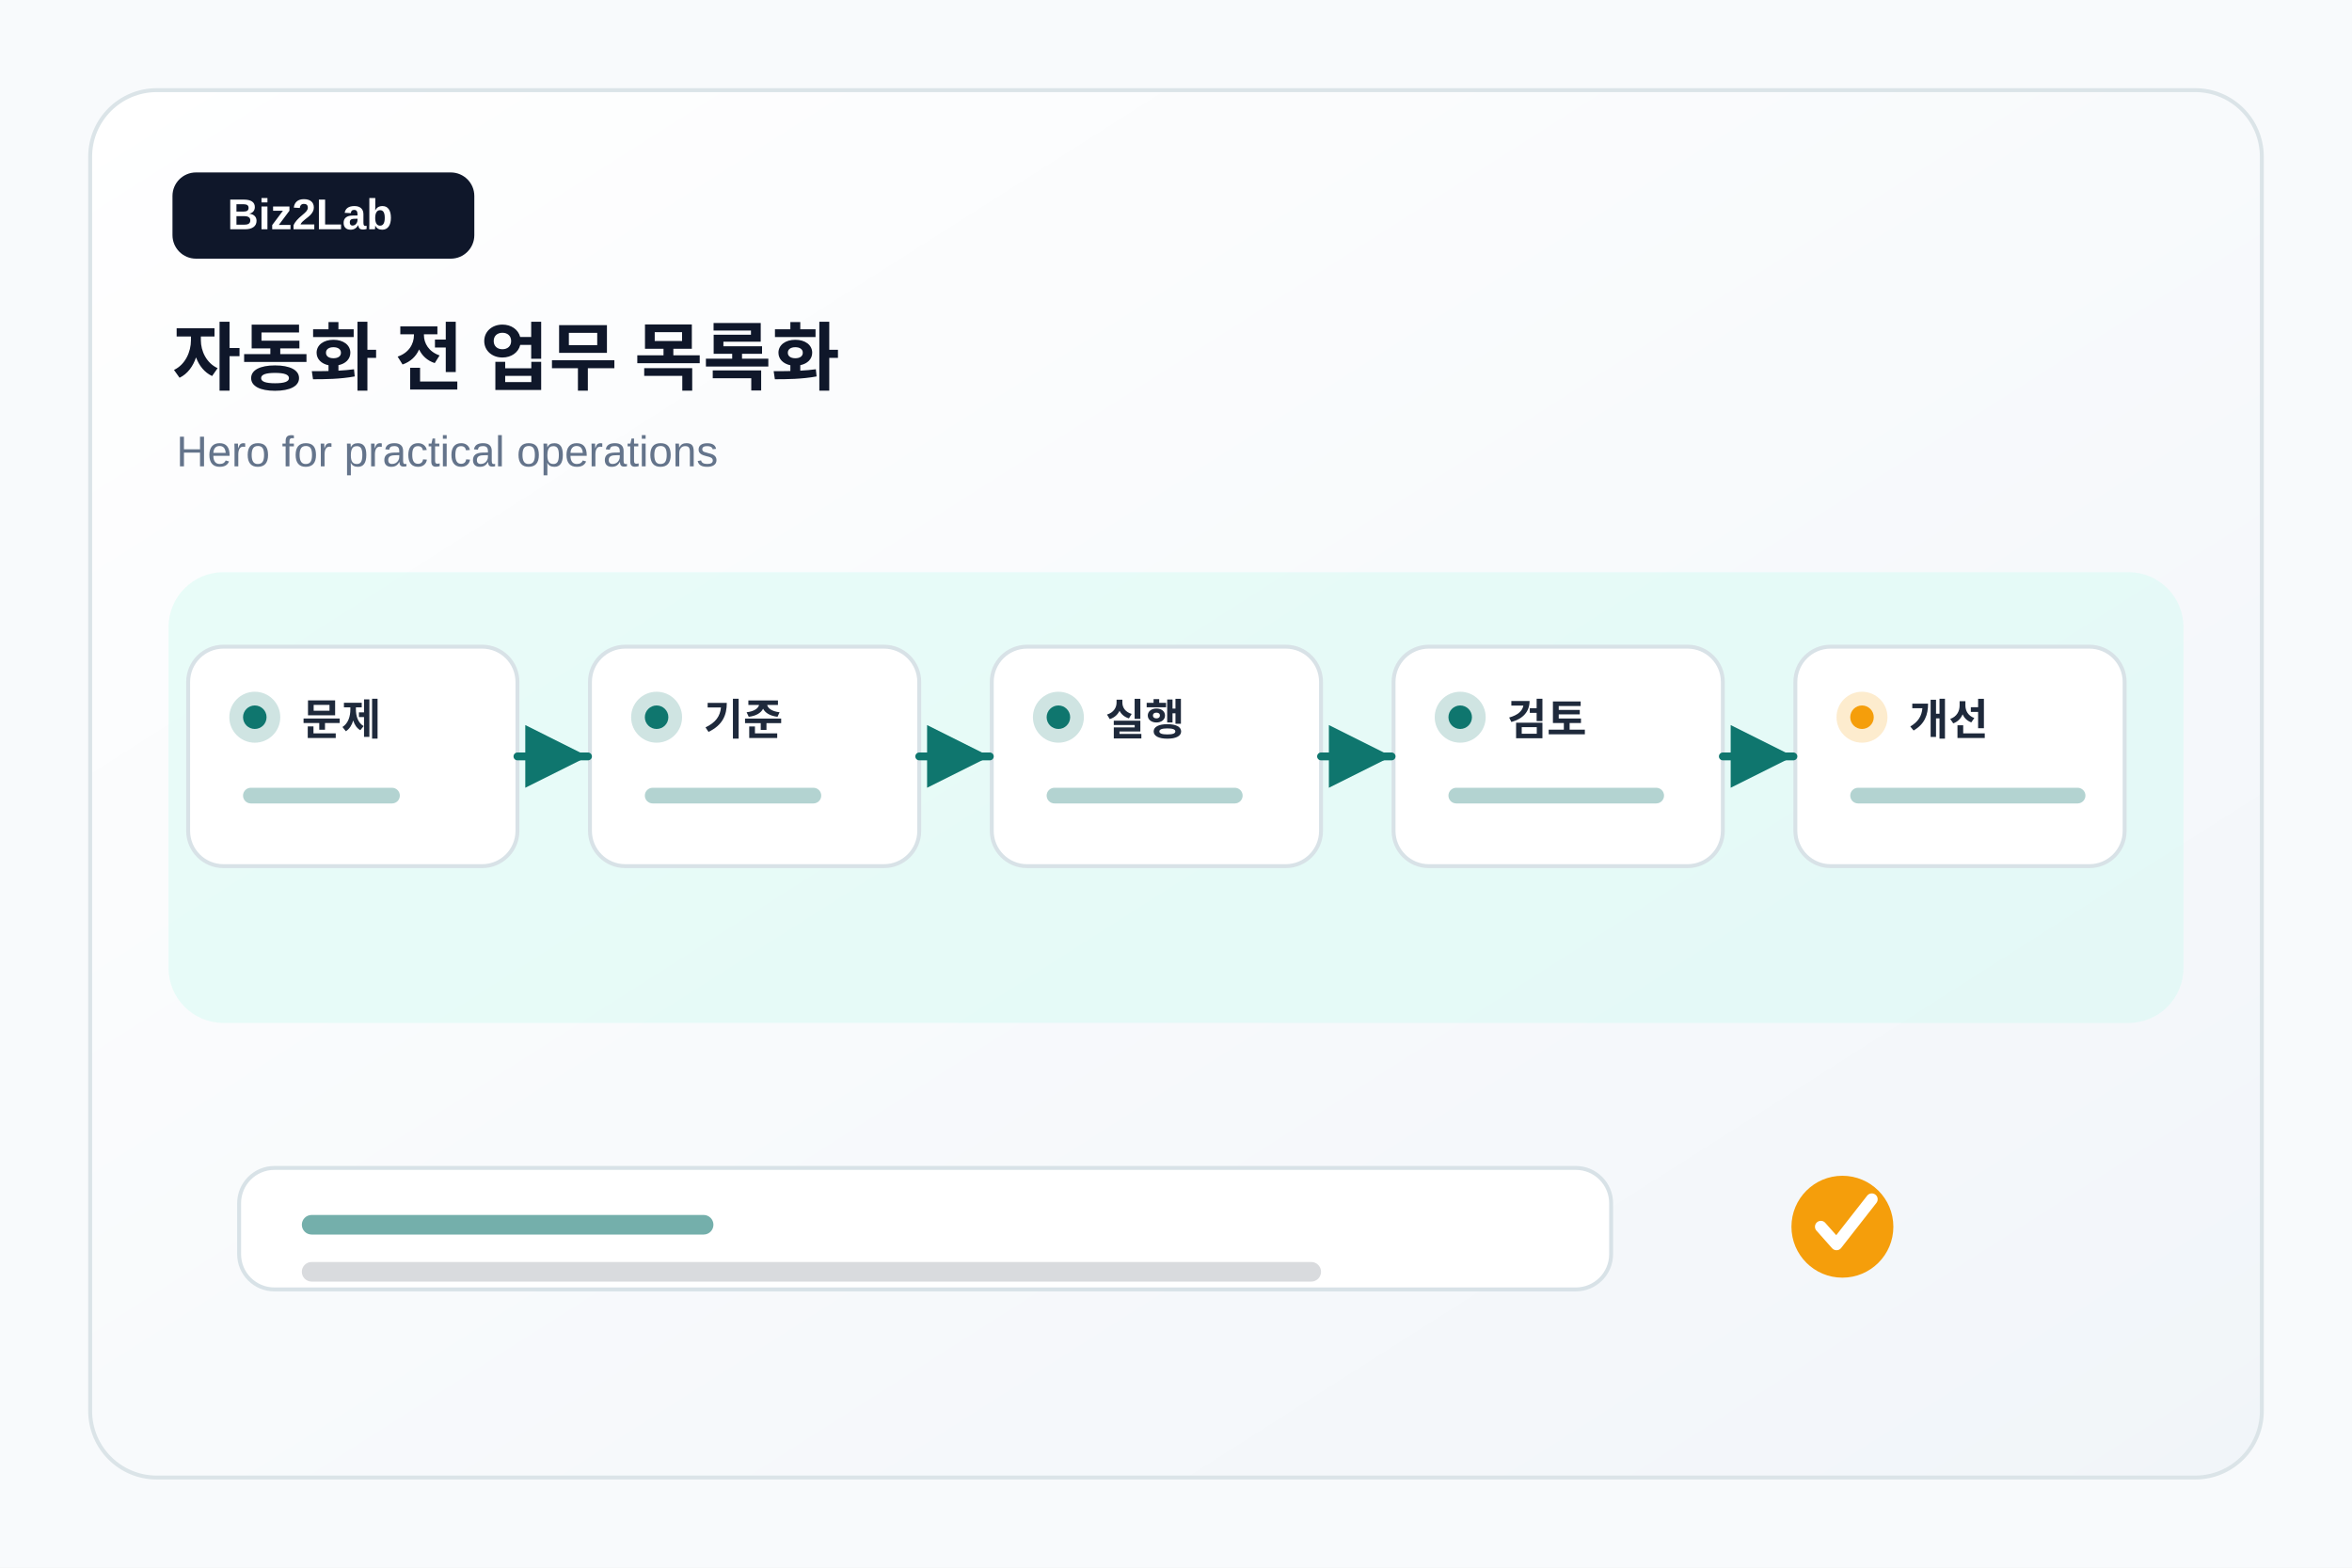
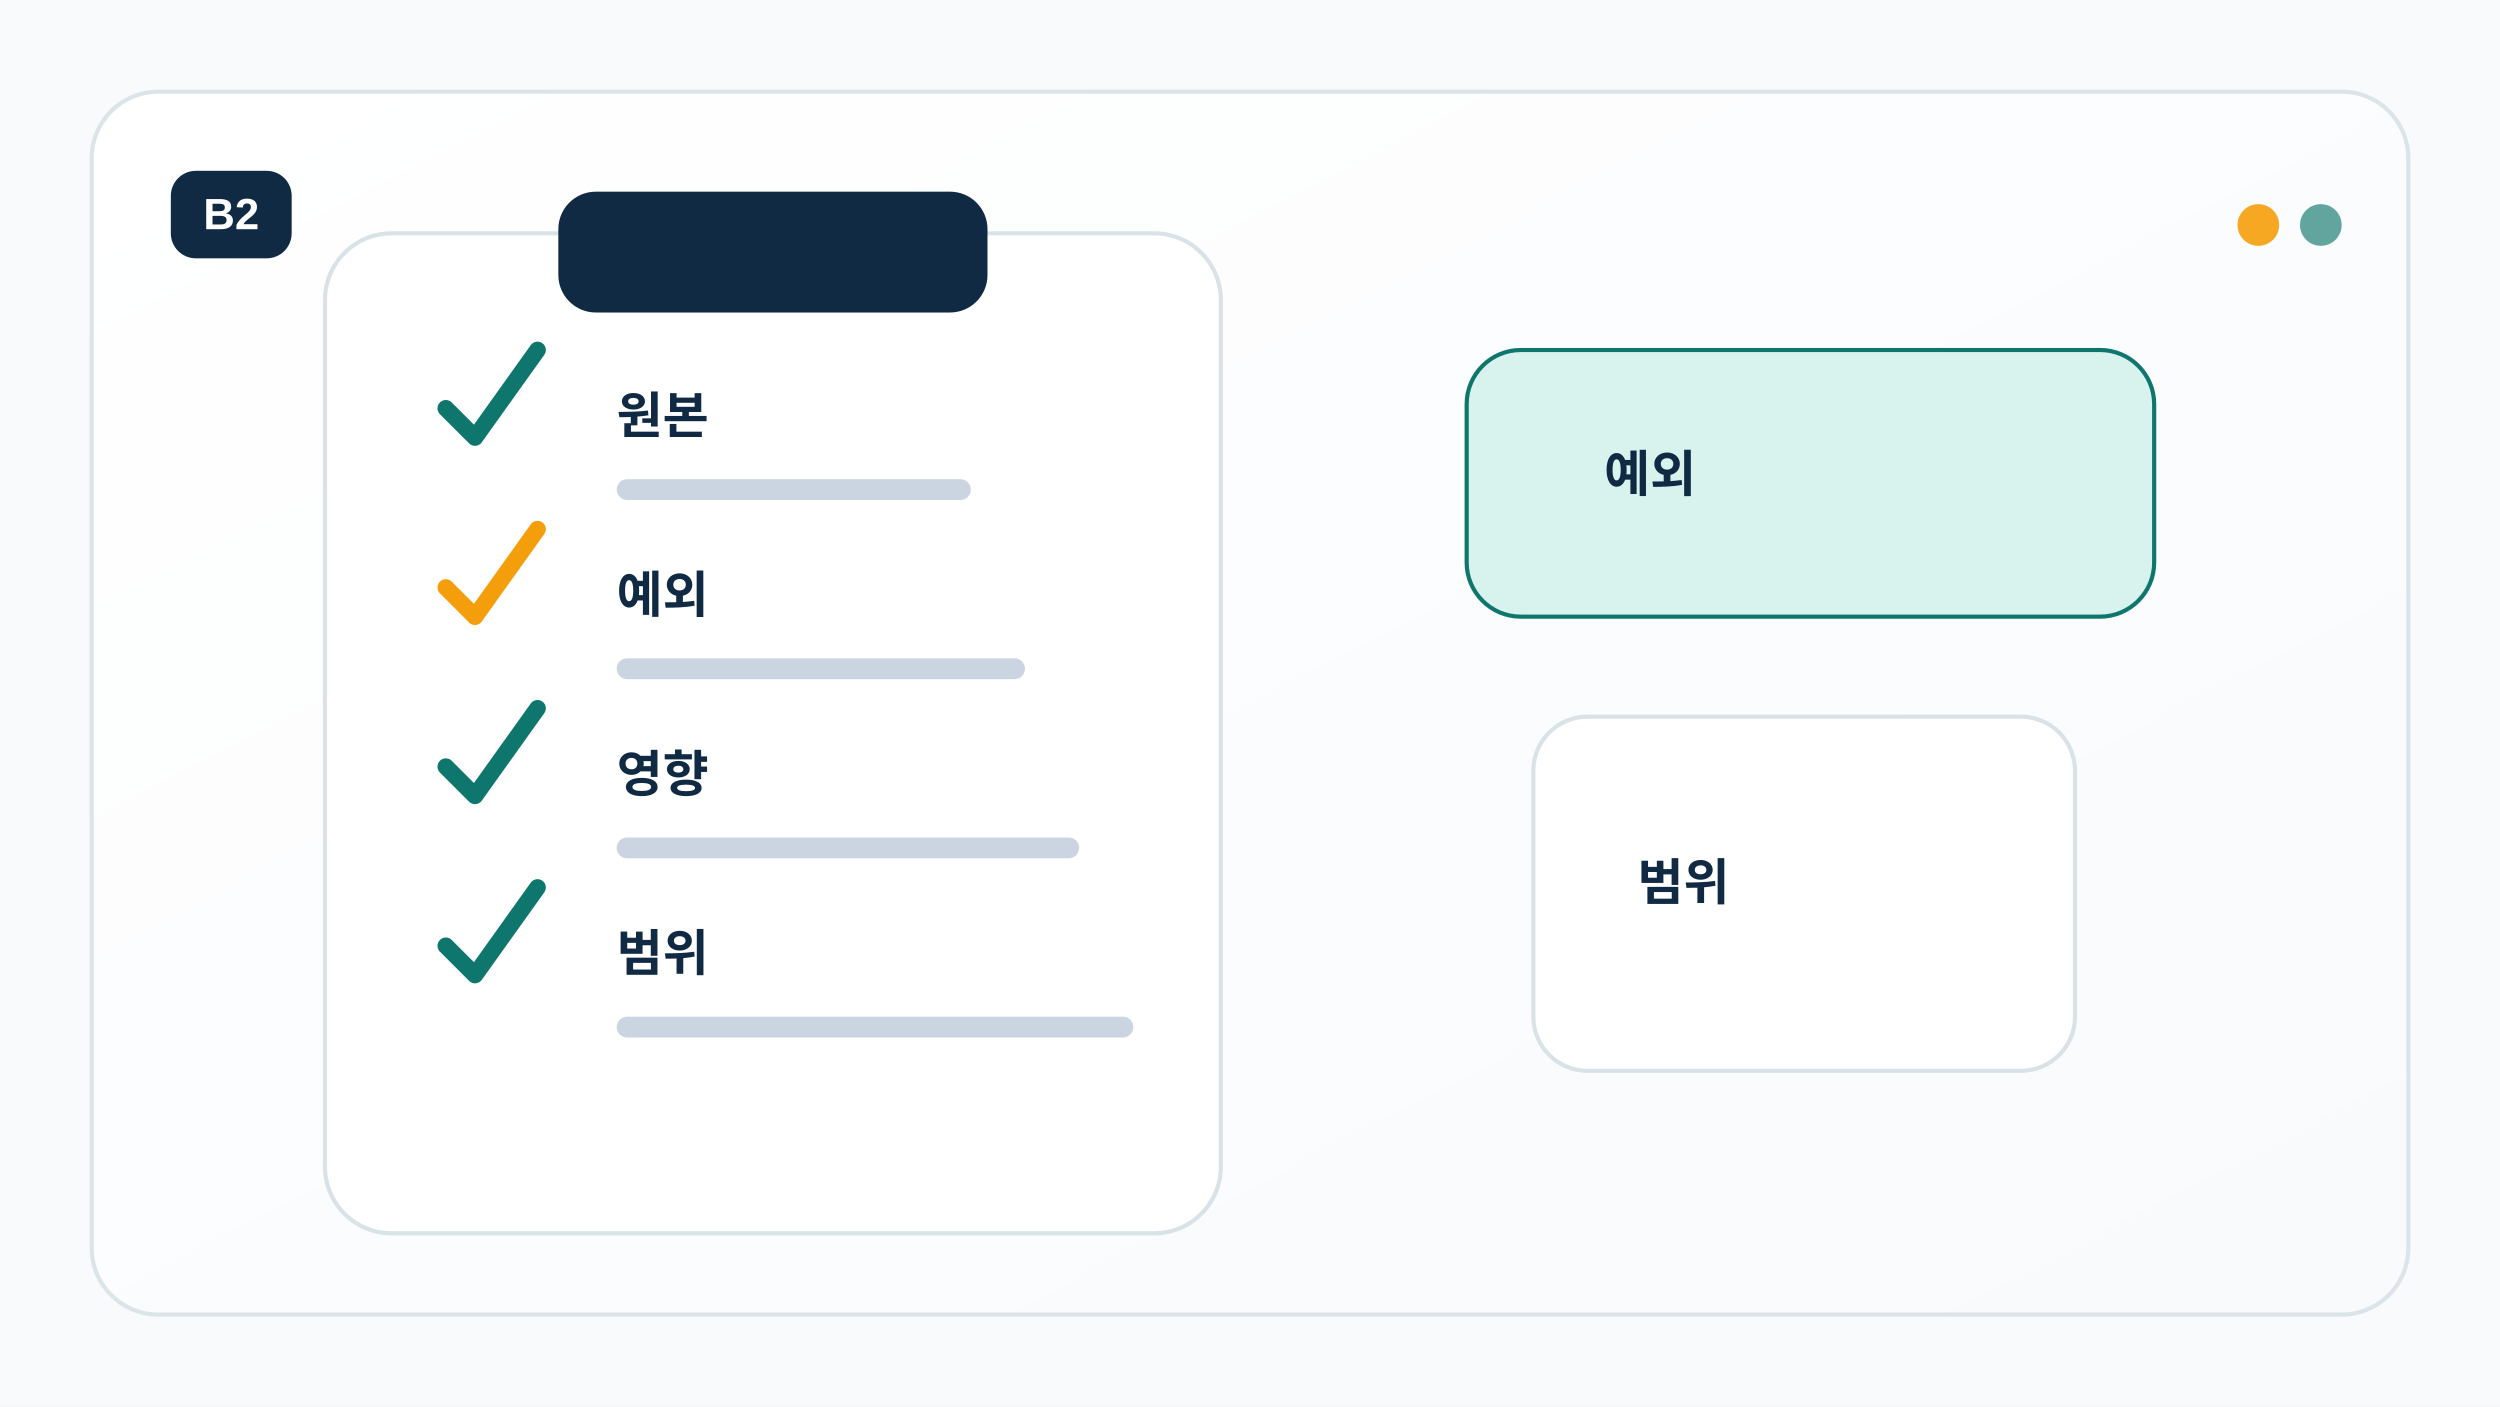
- <svg xmlns="http://www.w3.org/2000/svg" width="1200" height="800" viewBox="0 0 1200 800" role="img">
+ <svg xmlns="http://www.w3.org/2000/svg" width="1200" height="675" viewBox="0 0 1200 675" role="img">
  <defs>
    <marker id="arrow" markerWidth="12" markerHeight="12" refX="10" refY="6" orient="auto" markerUnits="strokeWidth">
      <path d="M2,2 L10,6 L2,10 Z" fill="#0f766e" />
    </marker>
-     <linearGradient id="bg" x1="0" x2="1" y1="0" y2="1">
+     <linearGradient id="panel" x1="0" x2="1" y1="0" y2="1">
      <stop offset="0" stop-color="#ffffff" />
-       <stop offset="1" stop-color="#f1f5f9" />
+       <stop offset="1" stop-color="#f8fafc" />
    </linearGradient>
  </defs>
-   <rect width="1200" height="800" fill="#f8fafc" />
-   <rect x="46" y="46" width="1108" height="708" rx="34" fill="url(#bg)" stroke="#dbe4e8" stroke-width="2" />
-   <rect x="88" y="88" width="154" height="44" rx="12" fill="#0f172a" />
-   <text x="116" y="117" fill="#ffffff" font-family="Arial, sans-serif" font-size="22" font-weight="800">Biz2Lab</text>
-   <text x="88" y="196" fill="#0f172a" font-family="Arial, 'Malgun Gothic', sans-serif" font-size="38" font-weight="800">자동화 전 업무 목록화</text>
-   <text x="90" y="238" fill="#64748b" font-family="Arial, sans-serif" font-size="22">Hero for practical operations</text>
-   <rect x="86" y="292" width="1028" height="230" rx="28" fill="#ccfbf1" opacity="0.42" />
-   <g>
-     <rect x="96" y="330" width="168" height="112" rx="18" fill="#ffffff" stroke="#d8e2e7" stroke-width="2" />
-     <circle cx="130" cy="366" r="13" fill="#0f766e" opacity="0.2" />
-     <circle cx="130" cy="366" r="6" fill="#0f766e" />
-     <text x="154" y="375" fill="#1e293b" font-family="Arial, 'Malgun Gothic', sans-serif" font-size="22" font-weight="700">문제</text>
-     <rect x="124" y="402" width="80" height="8" rx="4" fill="#0f766e" opacity="0.32" />
+   <rect width="1200" height="675" fill="#f8fafc" />
+   <rect x="44" y="44" width="1112" height="587" rx="32" fill="url(#panel)" stroke="#dbe4e8" stroke-width="2" />
+   <rect x="82" y="82" width="58" height="42" rx="12" fill="#102a43" />
+   <text x="111" y="110" text-anchor="middle" fill="#ffffff" font-family="Arial, 'Malgun Gothic', sans-serif" font-size="21" font-weight="700">B2</text>
+   <g opacity="0.9">
+     <circle cx="1084" cy="108" r="10" fill="#f59e0b" />
+     <circle cx="1114" cy="108" r="10" fill="#0f766e" opacity="0.72" />
  </g>
-   <g>
-     <rect x="301" y="330" width="168" height="112" rx="18" fill="#ffffff" stroke="#d8e2e7" stroke-width="2" />
-     <circle cx="335" cy="366" r="13" fill="#0f766e" opacity="0.2" />
-     <circle cx="335" cy="366" r="6" fill="#0f766e" />
-     <text x="359" y="375" fill="#1e293b" font-family="Arial, 'Malgun Gothic', sans-serif" font-size="22" font-weight="700">기준</text>
-     <rect x="329" y="402" width="90" height="8" rx="4" fill="#0f766e" opacity="0.32" />
+   <g data-family="readiness-checklist">
+     <rect x="156" y="112" width="430" height="480" rx="32" fill="#ffffff" stroke="#d8e2e7" stroke-width="2" />
+     <rect x="268" y="92" width="206" height="58" rx="18" fill="#102a43" />
+     <path d="M214 196 l14 14 l30 -42" fill="none" stroke="#0f766e" stroke-width="8" stroke-linecap="round" stroke-linejoin="round" />
+     <text x="296" y="208" text-anchor="start" fill="#102a43" font-family="Arial, 'Malgun Gothic', sans-serif" font-size="24" font-weight="700">원본</text>
+     <rect x="296" y="230" width="170" height="10" rx="5" fill="#cbd5e1" />
+     <path d="M214 282 l14 14 l30 -42" fill="none" stroke="#f59e0b" stroke-width="8" stroke-linecap="round" stroke-linejoin="round" />
+     <text x="296" y="294" text-anchor="start" fill="#102a43" font-family="Arial, 'Malgun Gothic', sans-serif" font-size="24" font-weight="700">예외</text>
+     <rect x="296" y="316" width="196" height="10" rx="5" fill="#cbd5e1" />
+     <path d="M214 368 l14 14 l30 -42" fill="none" stroke="#0f766e" stroke-width="8" stroke-linecap="round" stroke-linejoin="round" />
+     <text x="296" y="380" text-anchor="start" fill="#102a43" font-family="Arial, 'Malgun Gothic', sans-serif" font-size="24" font-weight="700">영향</text>
+     <rect x="296" y="402" width="222" height="10" rx="5" fill="#cbd5e1" />
+     <path d="M214 454 l14 14 l30 -42" fill="none" stroke="#0f766e" stroke-width="8" stroke-linecap="round" stroke-linejoin="round" />
+     <text x="296" y="466" text-anchor="start" fill="#102a43" font-family="Arial, 'Malgun Gothic', sans-serif" font-size="24" font-weight="700">범위</text>
+     <rect x="296" y="488" width="248" height="10" rx="5" fill="#cbd5e1" />
+     <rect x="704" y="168" width="330" height="128" rx="26" fill="#d8f3ee" stroke="#0f766e" stroke-width="2" />
+     <rect x="736" y="344" width="260" height="170" rx="26" fill="#ffffff" stroke="#d8e2e7" stroke-width="2" />
+     <text x="770" y="236" text-anchor="start" fill="#102a43" font-family="Arial, 'Malgun Gothic', sans-serif" font-size="24" font-weight="700">예외</text>
+     <text x="786" y="432" text-anchor="start" fill="#102a43" font-family="Arial, 'Malgun Gothic', sans-serif" font-size="24" font-weight="700">범위</text>
  </g>
-   <g>
-     <rect x="506" y="330" width="168" height="112" rx="18" fill="#ffffff" stroke="#d8e2e7" stroke-width="2" />
-     <circle cx="540" cy="366" r="13" fill="#0f766e" opacity="0.2" />
-     <circle cx="540" cy="366" r="6" fill="#0f766e" />
-     <text x="564" y="375" fill="#1e293b" font-family="Arial, 'Malgun Gothic', sans-serif" font-size="22" font-weight="700">실행</text>
-     <rect x="534" y="402" width="100" height="8" rx="4" fill="#0f766e" opacity="0.32" />
-   </g>
-   <g>
-     <rect x="711" y="330" width="168" height="112" rx="18" fill="#ffffff" stroke="#d8e2e7" stroke-width="2" />
-     <circle cx="745" cy="366" r="13" fill="#0f766e" opacity="0.2" />
-     <circle cx="745" cy="366" r="6" fill="#0f766e" />
-     <text x="769" y="375" fill="#1e293b" font-family="Arial, 'Malgun Gothic', sans-serif" font-size="22" font-weight="700">검토</text>
-     <rect x="739" y="402" width="110" height="8" rx="4" fill="#0f766e" opacity="0.32" />
-   </g>
-   <g>
-     <rect x="916" y="330" width="168" height="112" rx="18" fill="#ffffff" stroke="#d8e2e7" stroke-width="2" />
-     <circle cx="950" cy="366" r="13" fill="#f59e0b" opacity="0.2" />
-     <circle cx="950" cy="366" r="6" fill="#f59e0b" />
-     <text x="974" y="375" fill="#1e293b" font-family="Arial, 'Malgun Gothic', sans-serif" font-size="22" font-weight="700">개선</text>
-     <rect x="944" y="402" width="120" height="8" rx="4" fill="#0f766e" opacity="0.32" />
-   </g>
-   <path d="M 264 386 C 276 386, 288 386, 300 386" stroke="#0f766e" stroke-width="4" fill="none" stroke-linecap="round" marker-end="url(#arrow)" />
-   <path d="M 469 386 C 481 386, 493 386, 505 386" stroke="#0f766e" stroke-width="4" fill="none" stroke-linecap="round" marker-end="url(#arrow)" />
-   <path d="M 674 386 C 686 386, 698 386, 710 386" stroke="#0f766e" stroke-width="4" fill="none" stroke-linecap="round" marker-end="url(#arrow)" />
-   <path d="M 879 386 C 891 386, 903 386, 915 386" stroke="#0f766e" stroke-width="4" fill="none" stroke-linecap="round" marker-end="url(#arrow)" />
-   <rect x="122" y="596" width="700" height="62" rx="18" fill="#ffffff" stroke="#d8e2e7" stroke-width="2" />
-   <rect x="154" y="620" width="210" height="10" rx="5" fill="#0f766e" opacity="0.58" />
-   <rect x="154" y="644" width="520" height="10" rx="5" fill="#0f172a" opacity="0.16" />
-   <circle cx="940" cy="626" r="26" fill="#f59e0b" />
-   <path d="M929 626 l8 9 l18 -23" fill="none" stroke="#ffffff" stroke-width="6" stroke-linecap="round" stroke-linejoin="round" />
</svg>
